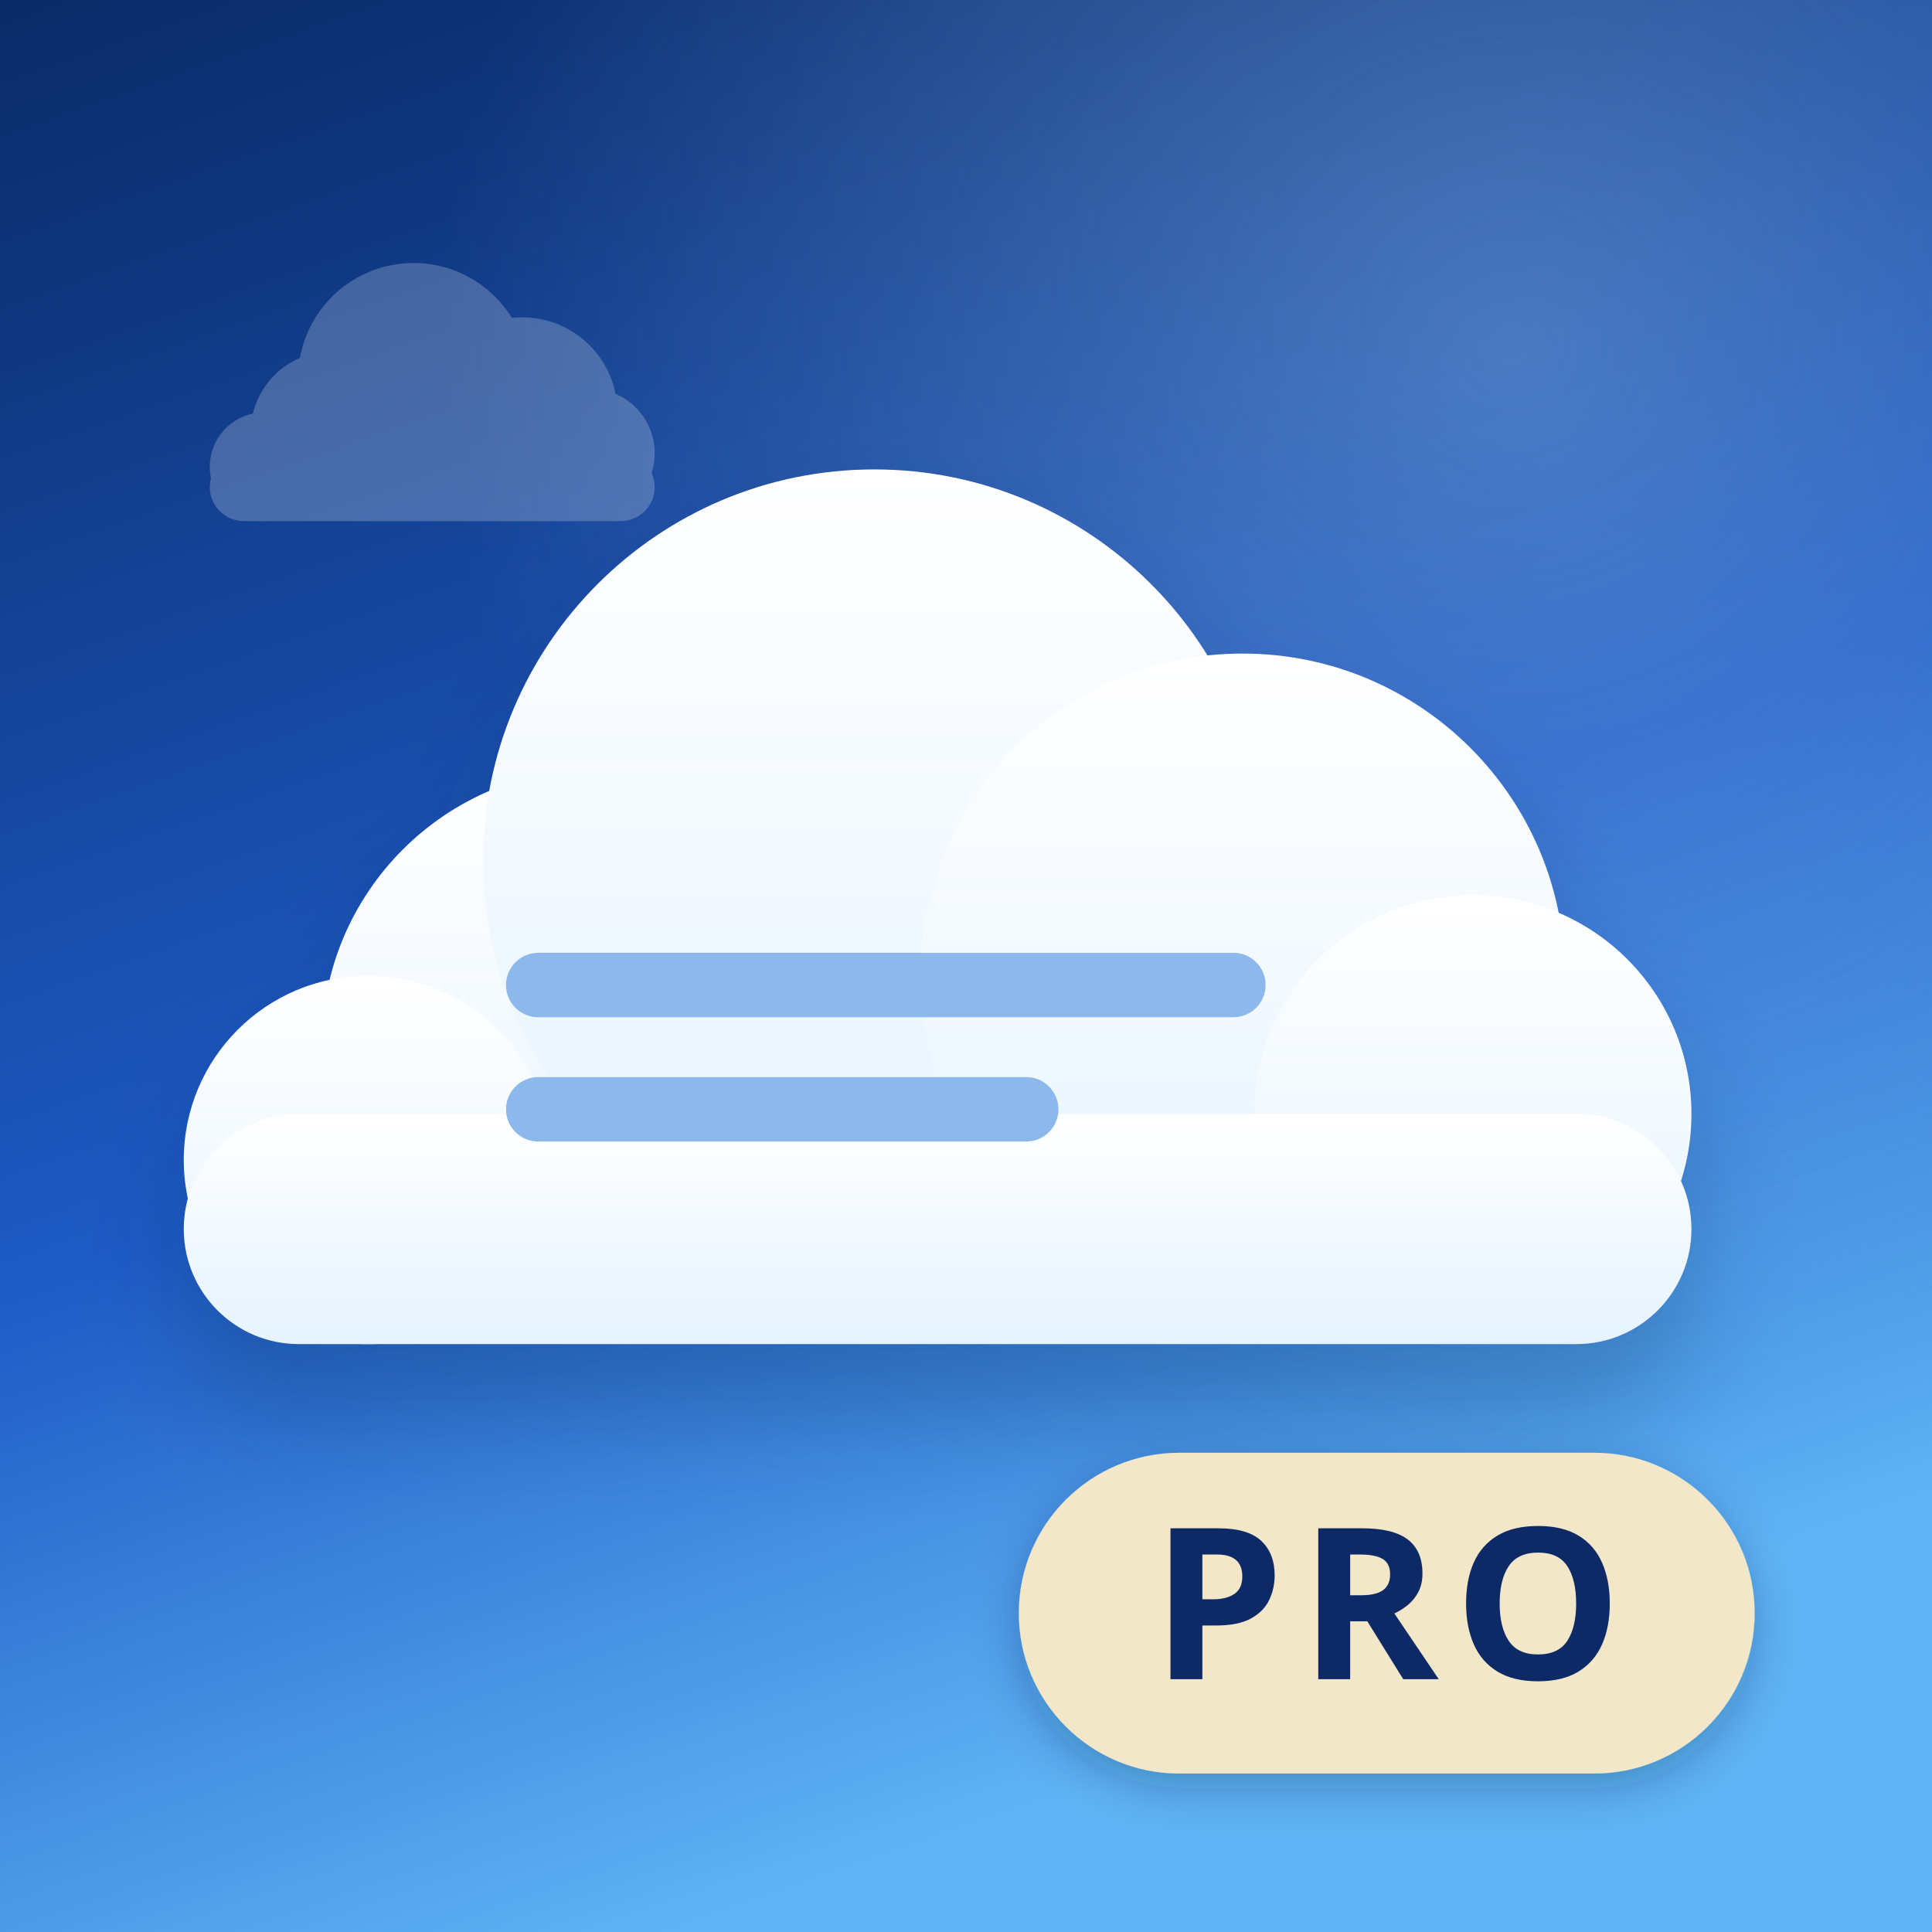
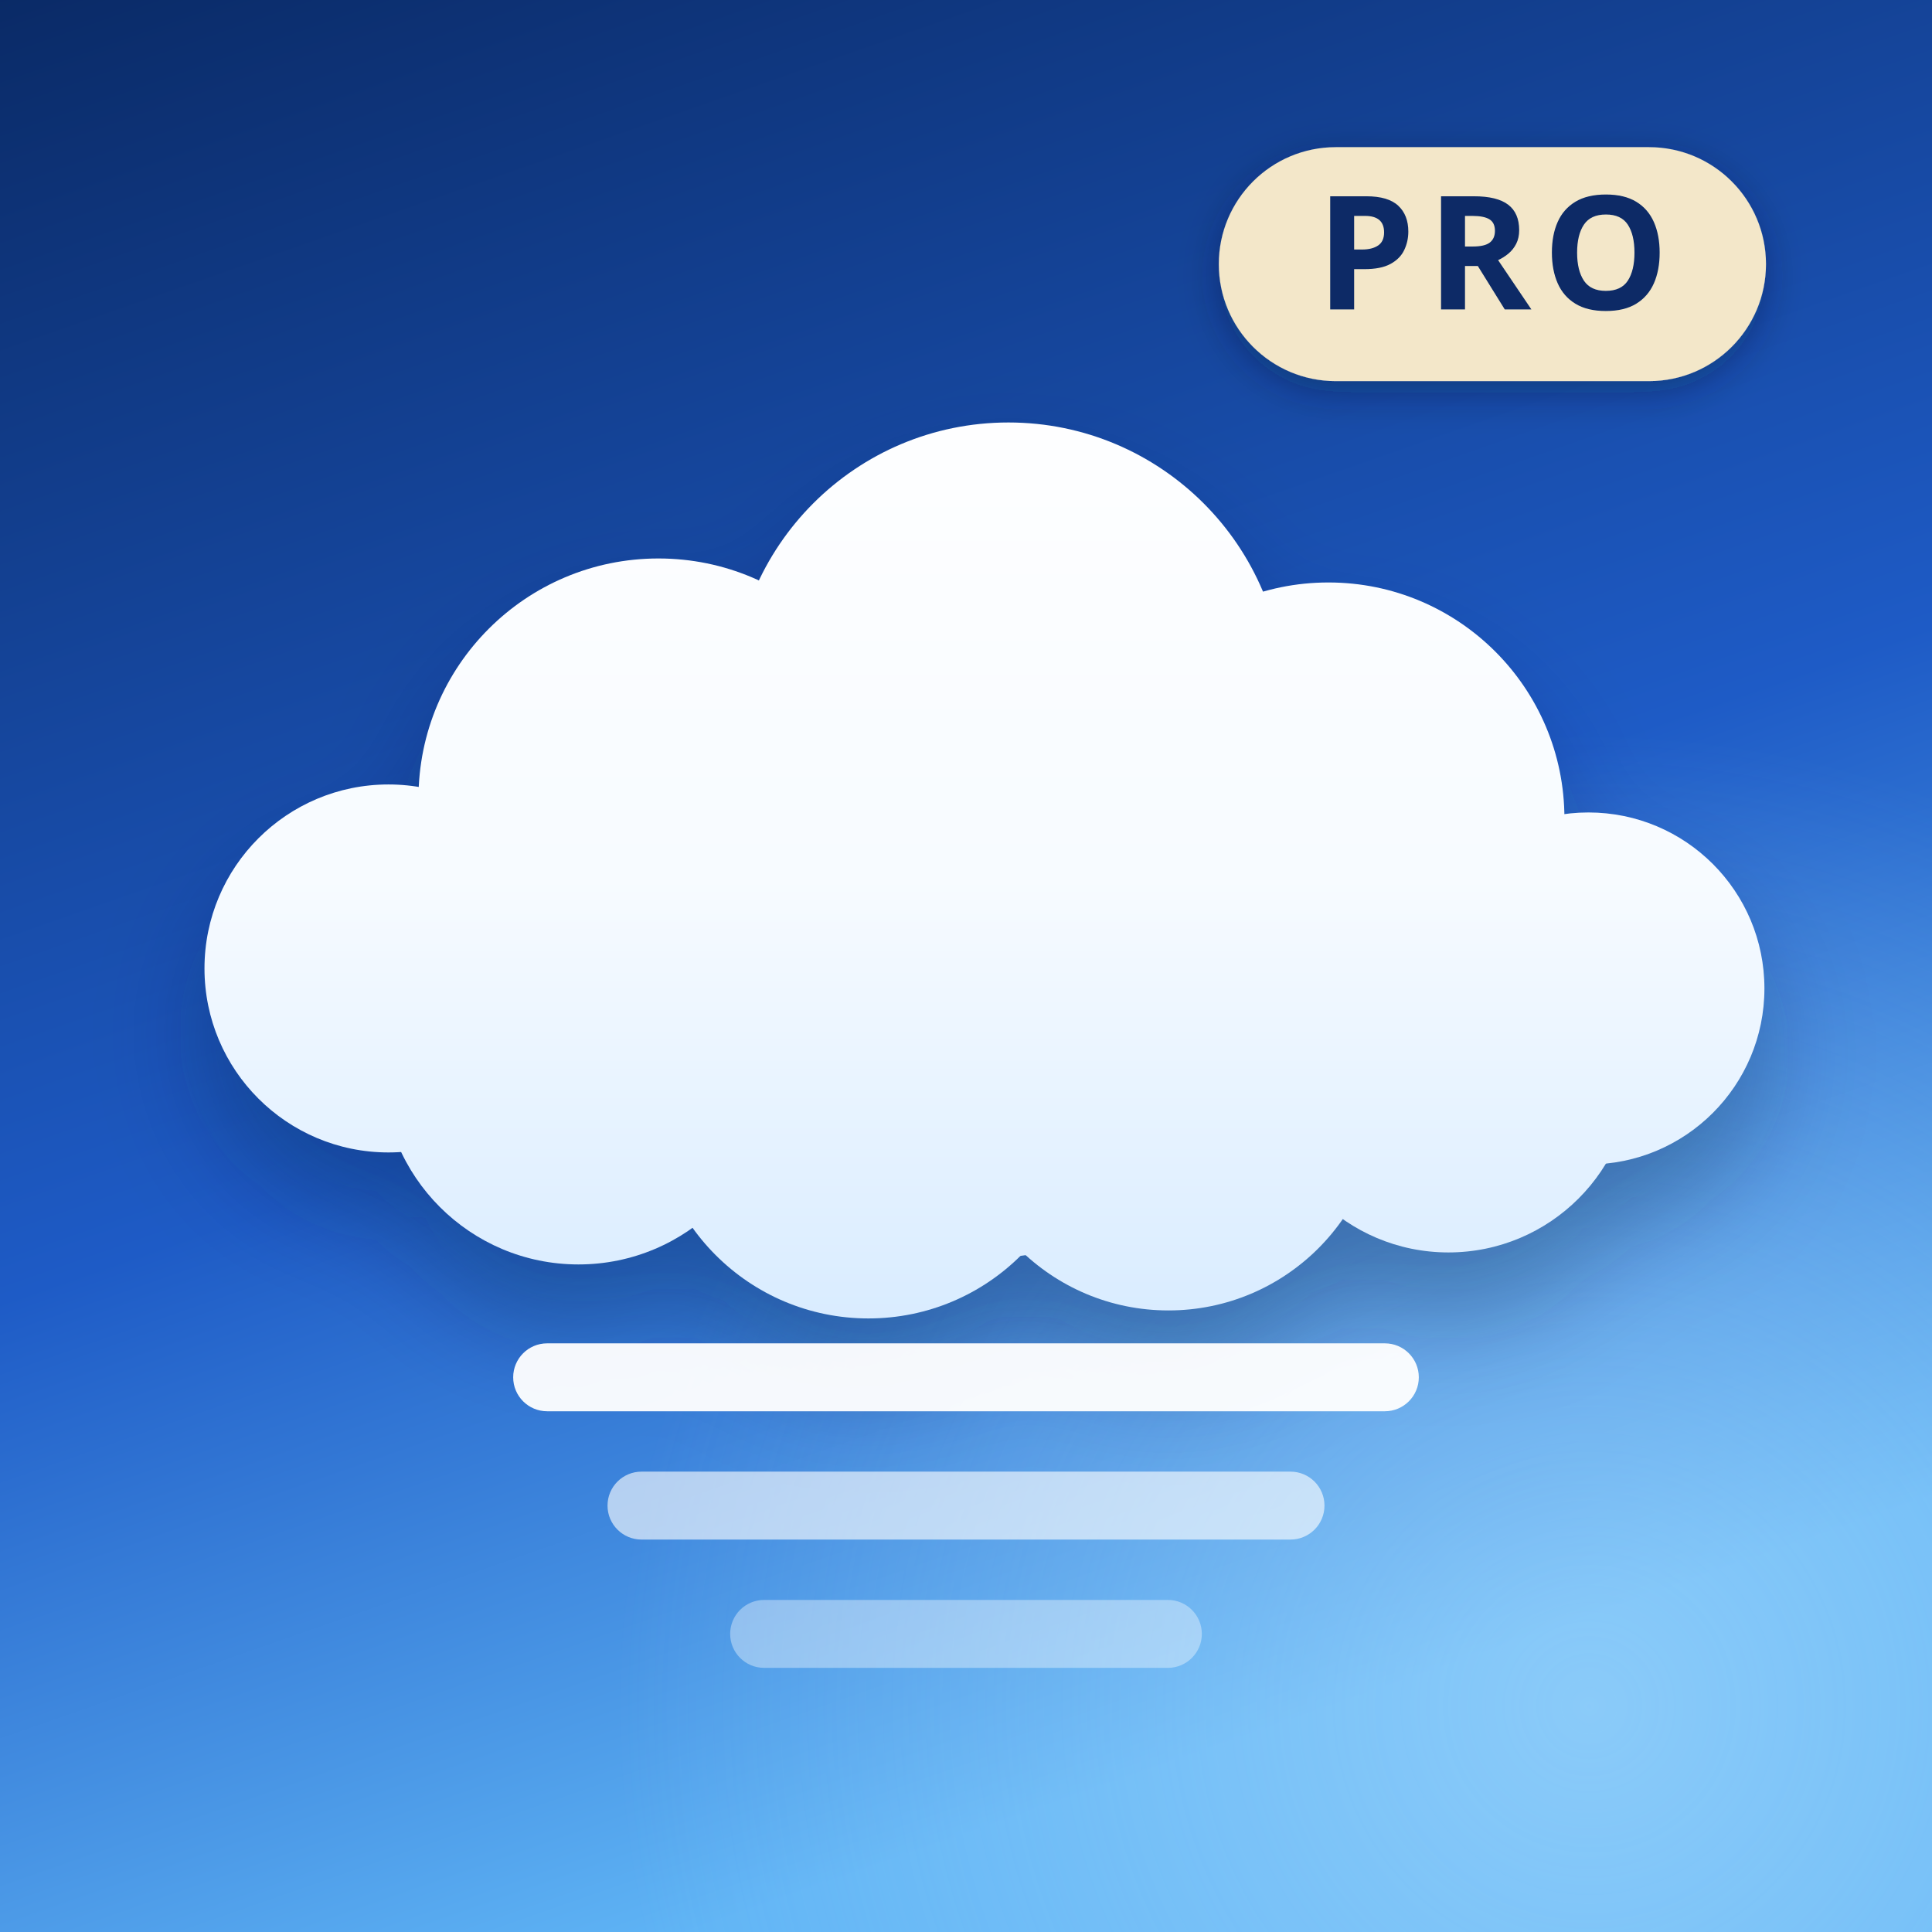
<svg xmlns="http://www.w3.org/2000/svg" width="1024" height="1024" viewBox="0 0 1024 1024">
  <defs>
    <linearGradient id="sky" x1="0" y1="0" x2="0.35" y2="1">
      <stop offset="0" stop-color="#0A2A66" />
      <stop offset="0.6" stop-color="#1E5BC6" />
      <stop offset="1" stop-color="#5FB4F5" />
    </linearGradient>
-     <radialGradient id="glow" cx="0.78" cy="0.18" r="0.55">
-       <stop offset="0" stop-color="#BFE6FF" stop-opacity="0.3" />
+     <radialGradient id="glow" cx="0.82" cy="0.88" r="0.5">
+       <stop offset="0" stop-color="#BFE6FF" stop-opacity="0.45" />
      <stop offset="1" stop-color="#BFE6FF" stop-opacity="0" />
    </radialGradient>
-     <linearGradient id="cl" x1="0" y1="0" x2="0" y2="1">
+     <linearGradient id="cl" x1="0" y1="-260" x2="0" y2="230" gradientUnits="userSpaceOnUse">
      <stop offset="0" stop-color="#FFFFFF" />
-       <stop offset="1" stop-color="#E6F3FF" />
+       <stop offset="0.55" stop-color="#F7FBFF" />
+       <stop offset="1" stop-color="#D9ECFF" />
    </linearGradient>
+     <radialGradient id="hl" cx="0.35" cy="0.25" r="0.6">
+       <stop offset="0" stop-color="#FFFFFF" stop-opacity="0.9" />
+       <stop offset="1" stop-color="#FFFFFF" stop-opacity="0" />
+     </radialGradient>
+     <clipPath id="cc">'+cloud("#000")+'</clipPath>
    <filter id="sh" x="-30%" y="-30%" width="160%" height="170%">
-       <feGaussianBlur stdDeviation="22" />
+       <feGaussianBlur stdDeviation="26" />
    </filter>
    <filter id="ps" x="-20%" y="-40%" width="140%" height="200%">
-       <feDropShadow dx="0" dy="8" stdDeviation="12" flood-color="#06204A" flood-opacity="0.28" />
+       <feDropShadow dx="0" dy="6" stdDeviation="10" flood-color="#04163A" flood-opacity="0.35" />
    </filter>
  </defs>
  <rect width="1024" height="1024" fill="url(#sky)" />
  <rect width="1024" height="1024" fill="url(#glow)" />
-   <g transform="translate(230,215) scale(0.36)" fill="#FFFFFF" opacity="0.22">
-     <circle cx="-150" cy="40" r="120" />
-     <circle cx="-30" cy="-40" r="170" />
-     <circle cx="130" cy="10" r="140" />
-     <circle cx="230" cy="70" r="95" />
-     <circle cx="-250" cy="90" r="80" />
-     <rect x="-330" y="70" width="655" height="100" rx="50" />
+   <g transform="translate(508,489) scale(1.06)">
+     <g opacity="0.30" filter="url(#sh)" fill="#04163A">
+       <circle cx="-150" cy="-30" r="120" />
+       <circle cx="25" cy="-80" r="138" />
+       <circle cx="185" cy="-20" r="118" />
+       <circle cx="-285" cy="55" r="92" />
+       <circle cx="315" cy="65" r="88" />
+       <circle cx="-190" cy="105" r="98" />
+       <circle cx="-45" cy="122" r="108" />
+       <circle cx="105" cy="120" r="106" />
+       <circle cx="245" cy="105" r="92" />
+       <circle cx="10" cy="30" r="170" />
+     </g>
  </g>
-   <g transform="translate(500,540) scale(1.22)" fill="#06204A" opacity="0.24" filter="url(#sh)">
-     <circle cx="-150" cy="40" r="120" />
-     <circle cx="-30" cy="-40" r="170" />
-     <circle cx="130" cy="10" r="140" />
-     <circle cx="230" cy="70" r="95" />
-     <circle cx="-250" cy="90" r="80" />
-     <rect x="-330" y="70" width="655" height="100" rx="50" />
+   <g transform="translate(508,455) scale(1.06)">
+     <g fill="url(#cl)">
+       <circle cx="-150" cy="-30" r="120" />
+       <circle cx="25" cy="-80" r="138" />
+       <circle cx="185" cy="-20" r="118" />
+       <circle cx="-285" cy="55" r="92" />
+       <circle cx="315" cy="65" r="88" />
+       <circle cx="-190" cy="105" r="98" />
+       <circle cx="-45" cy="122" r="108" />
+       <circle cx="105" cy="120" r="106" />
+       <circle cx="245" cy="105" r="92" />
+       <circle cx="10" cy="30" r="170" />
+     </g>
+     <g clip-path="url(#cc)">
+       <ellipse cx="-70" cy="-80" rx="230" ry="120" fill="url(#hl)" />
+     </g>
  </g>
-   <g transform="translate(500,505) scale(1.22)" fill="url(#cl)">
-     <circle cx="-150" cy="40" r="120" />
-     <circle cx="-30" cy="-40" r="170" />
-     <circle cx="130" cy="10" r="140" />
-     <circle cx="230" cy="70" r="95" />
-     <circle cx="-250" cy="90" r="80" />
-     <rect x="-330" y="70" width="655" height="100" rx="50" />
-   </g>
-   <g transform="translate(500,505) scale(1.22)" fill="#8DB8EC">
-     <rect x="-190" y="0" width="330" height="28" rx="14" />
-     <rect x="-190" y="54" width="240" height="28" rx="14" />
-   </g>
+   <rect x="272" y="712" width="480" height="36" rx="18" fill="#FFFFFF" opacity="0.95" />
+   <rect x="322" y="780" width="380" height="36" rx="18" fill="#FFFFFF" opacity="0.62" />
+   <rect x="387" y="848" width="250" height="36" rx="18" fill="#FFFFFF" opacity="0.38" />
  <g filter="url(#ps)">
-     <rect x="540" y="770" width="390" height="170" rx="85" fill="#F3E7C9" />
-     <text x="735" y="890" text-anchor="middle" font-family="Poppins" font-weight="700" font-size="112" letter-spacing="8" fill="#0A2A66">PRO</text>
+     <rect x="646" y="78" width="290" height="124" rx="62" fill="#F3E7C9" />
+     <text x="791" y="164" text-anchor="middle" font-family="Poppins" font-weight="700" font-size="84" letter-spacing="6" fill="#0A2A66">PRO</text>
  </g>
</svg>
